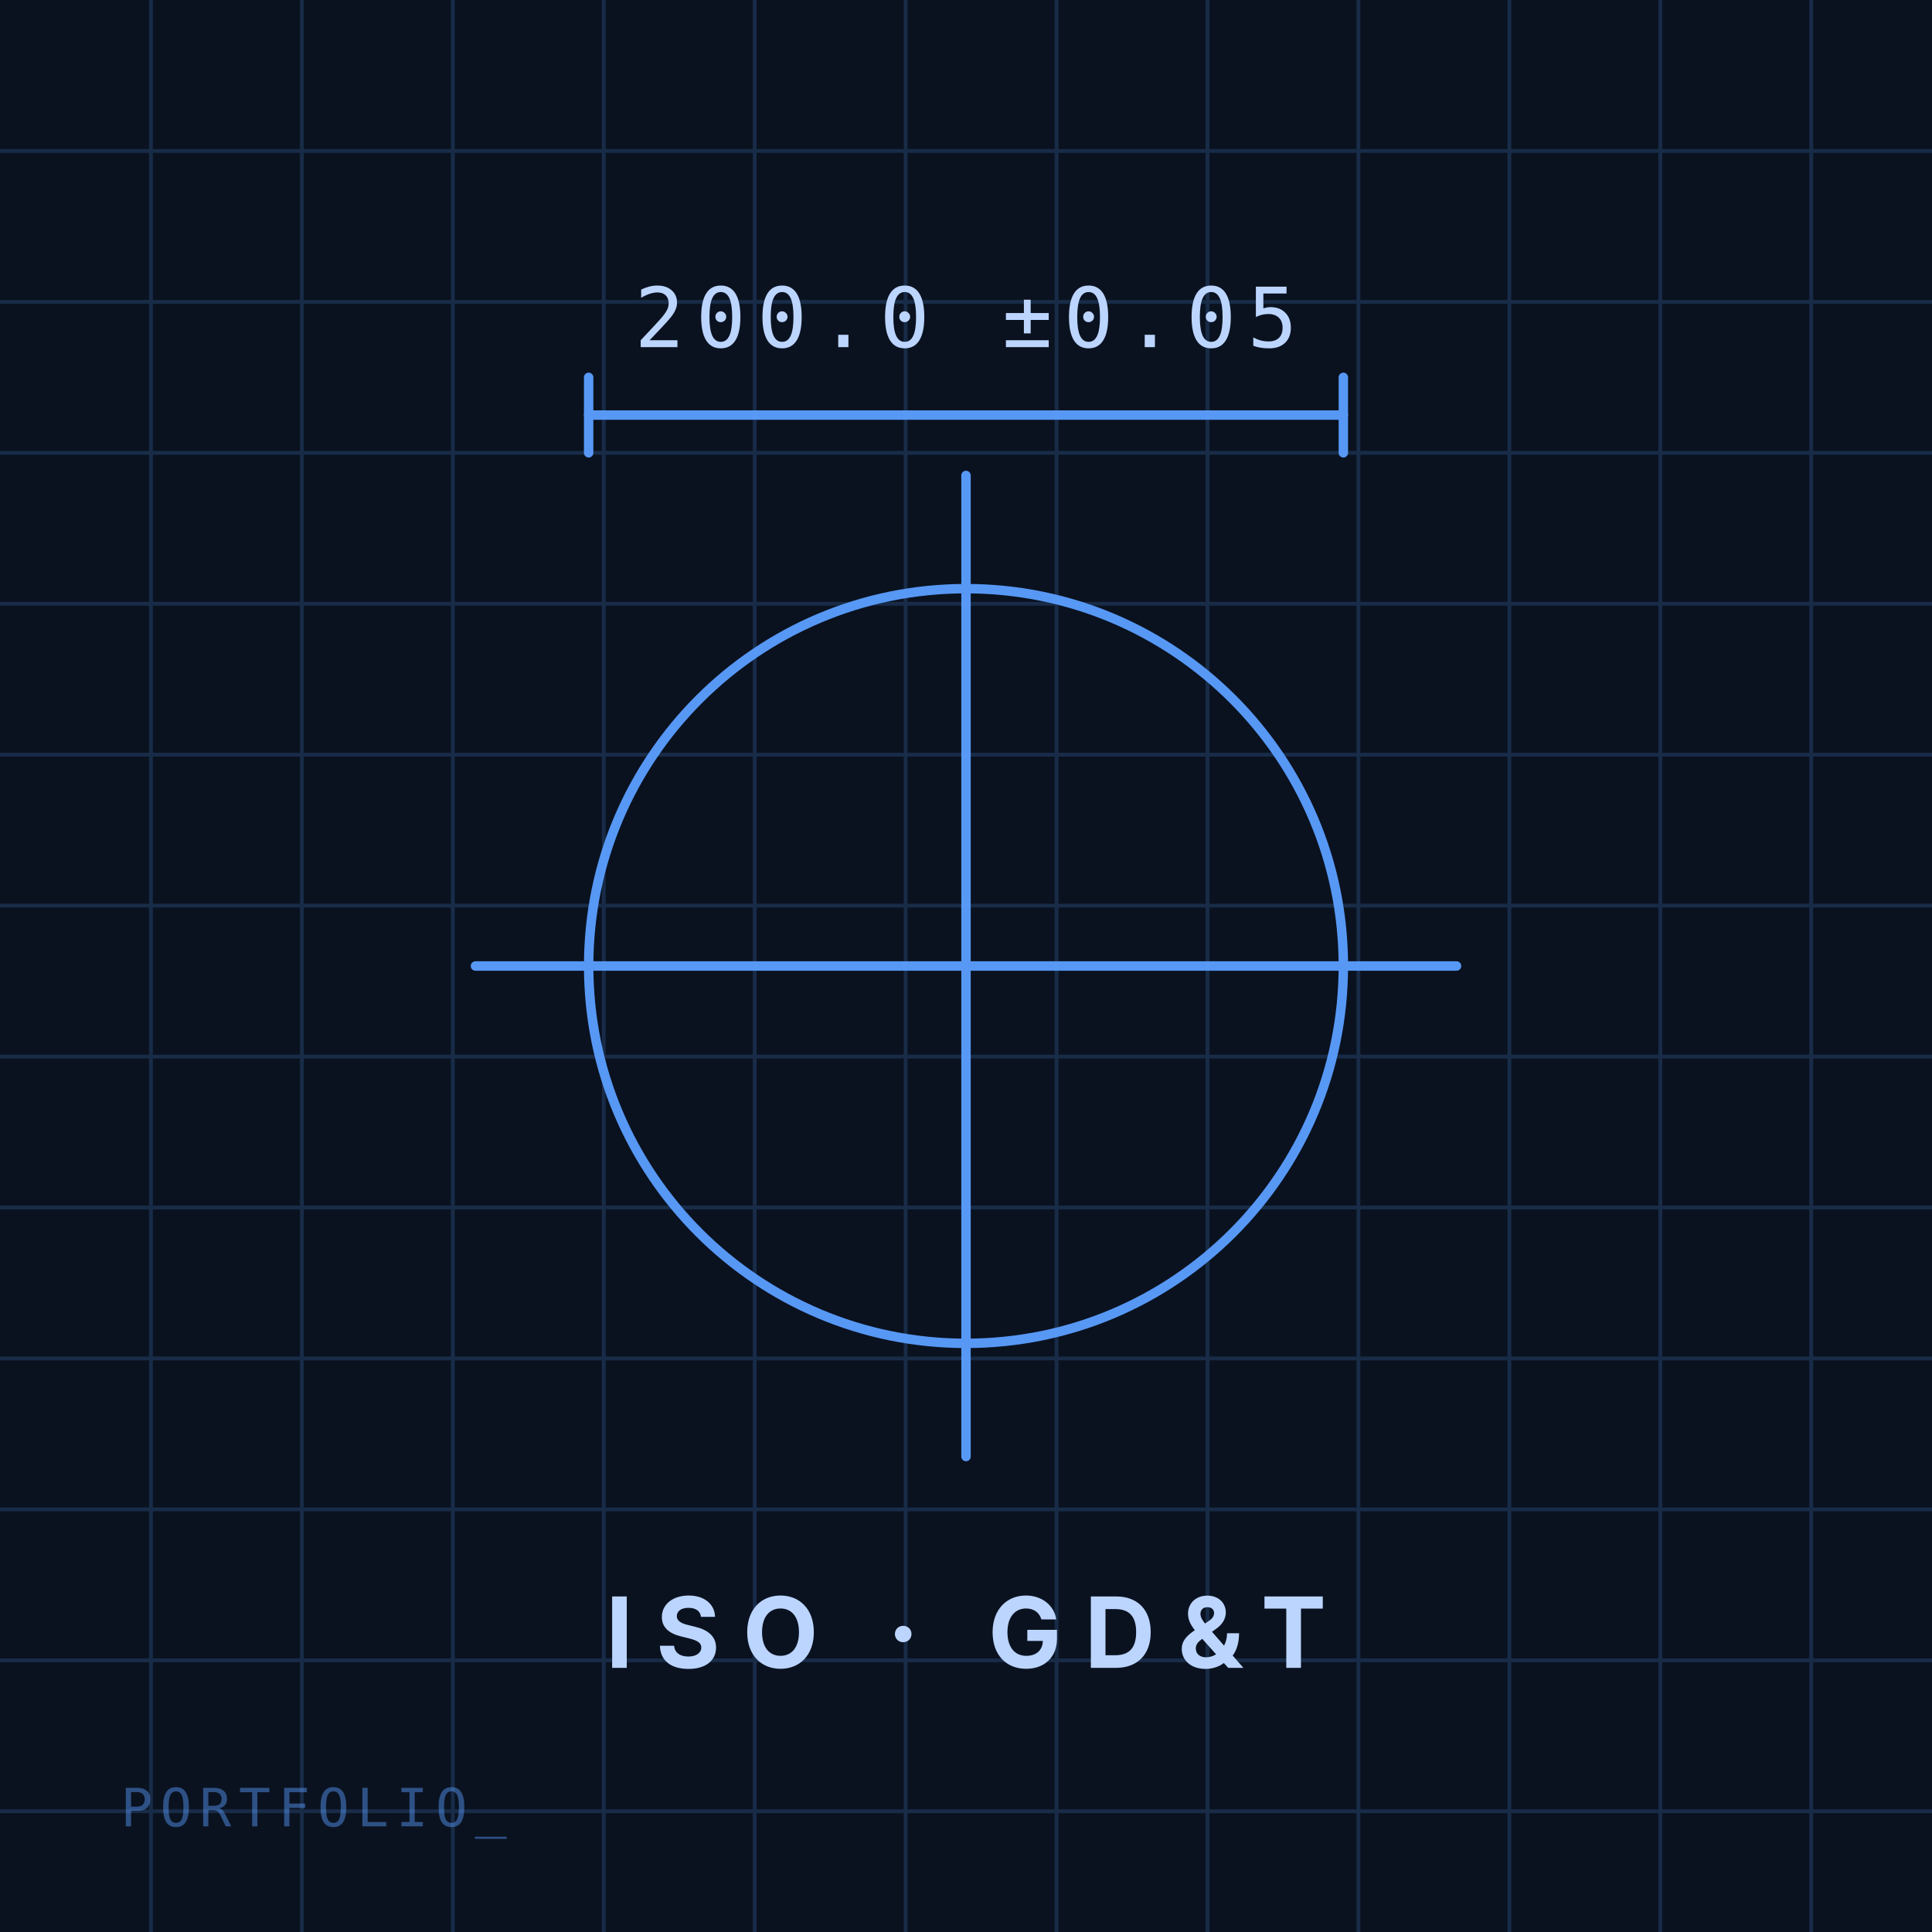
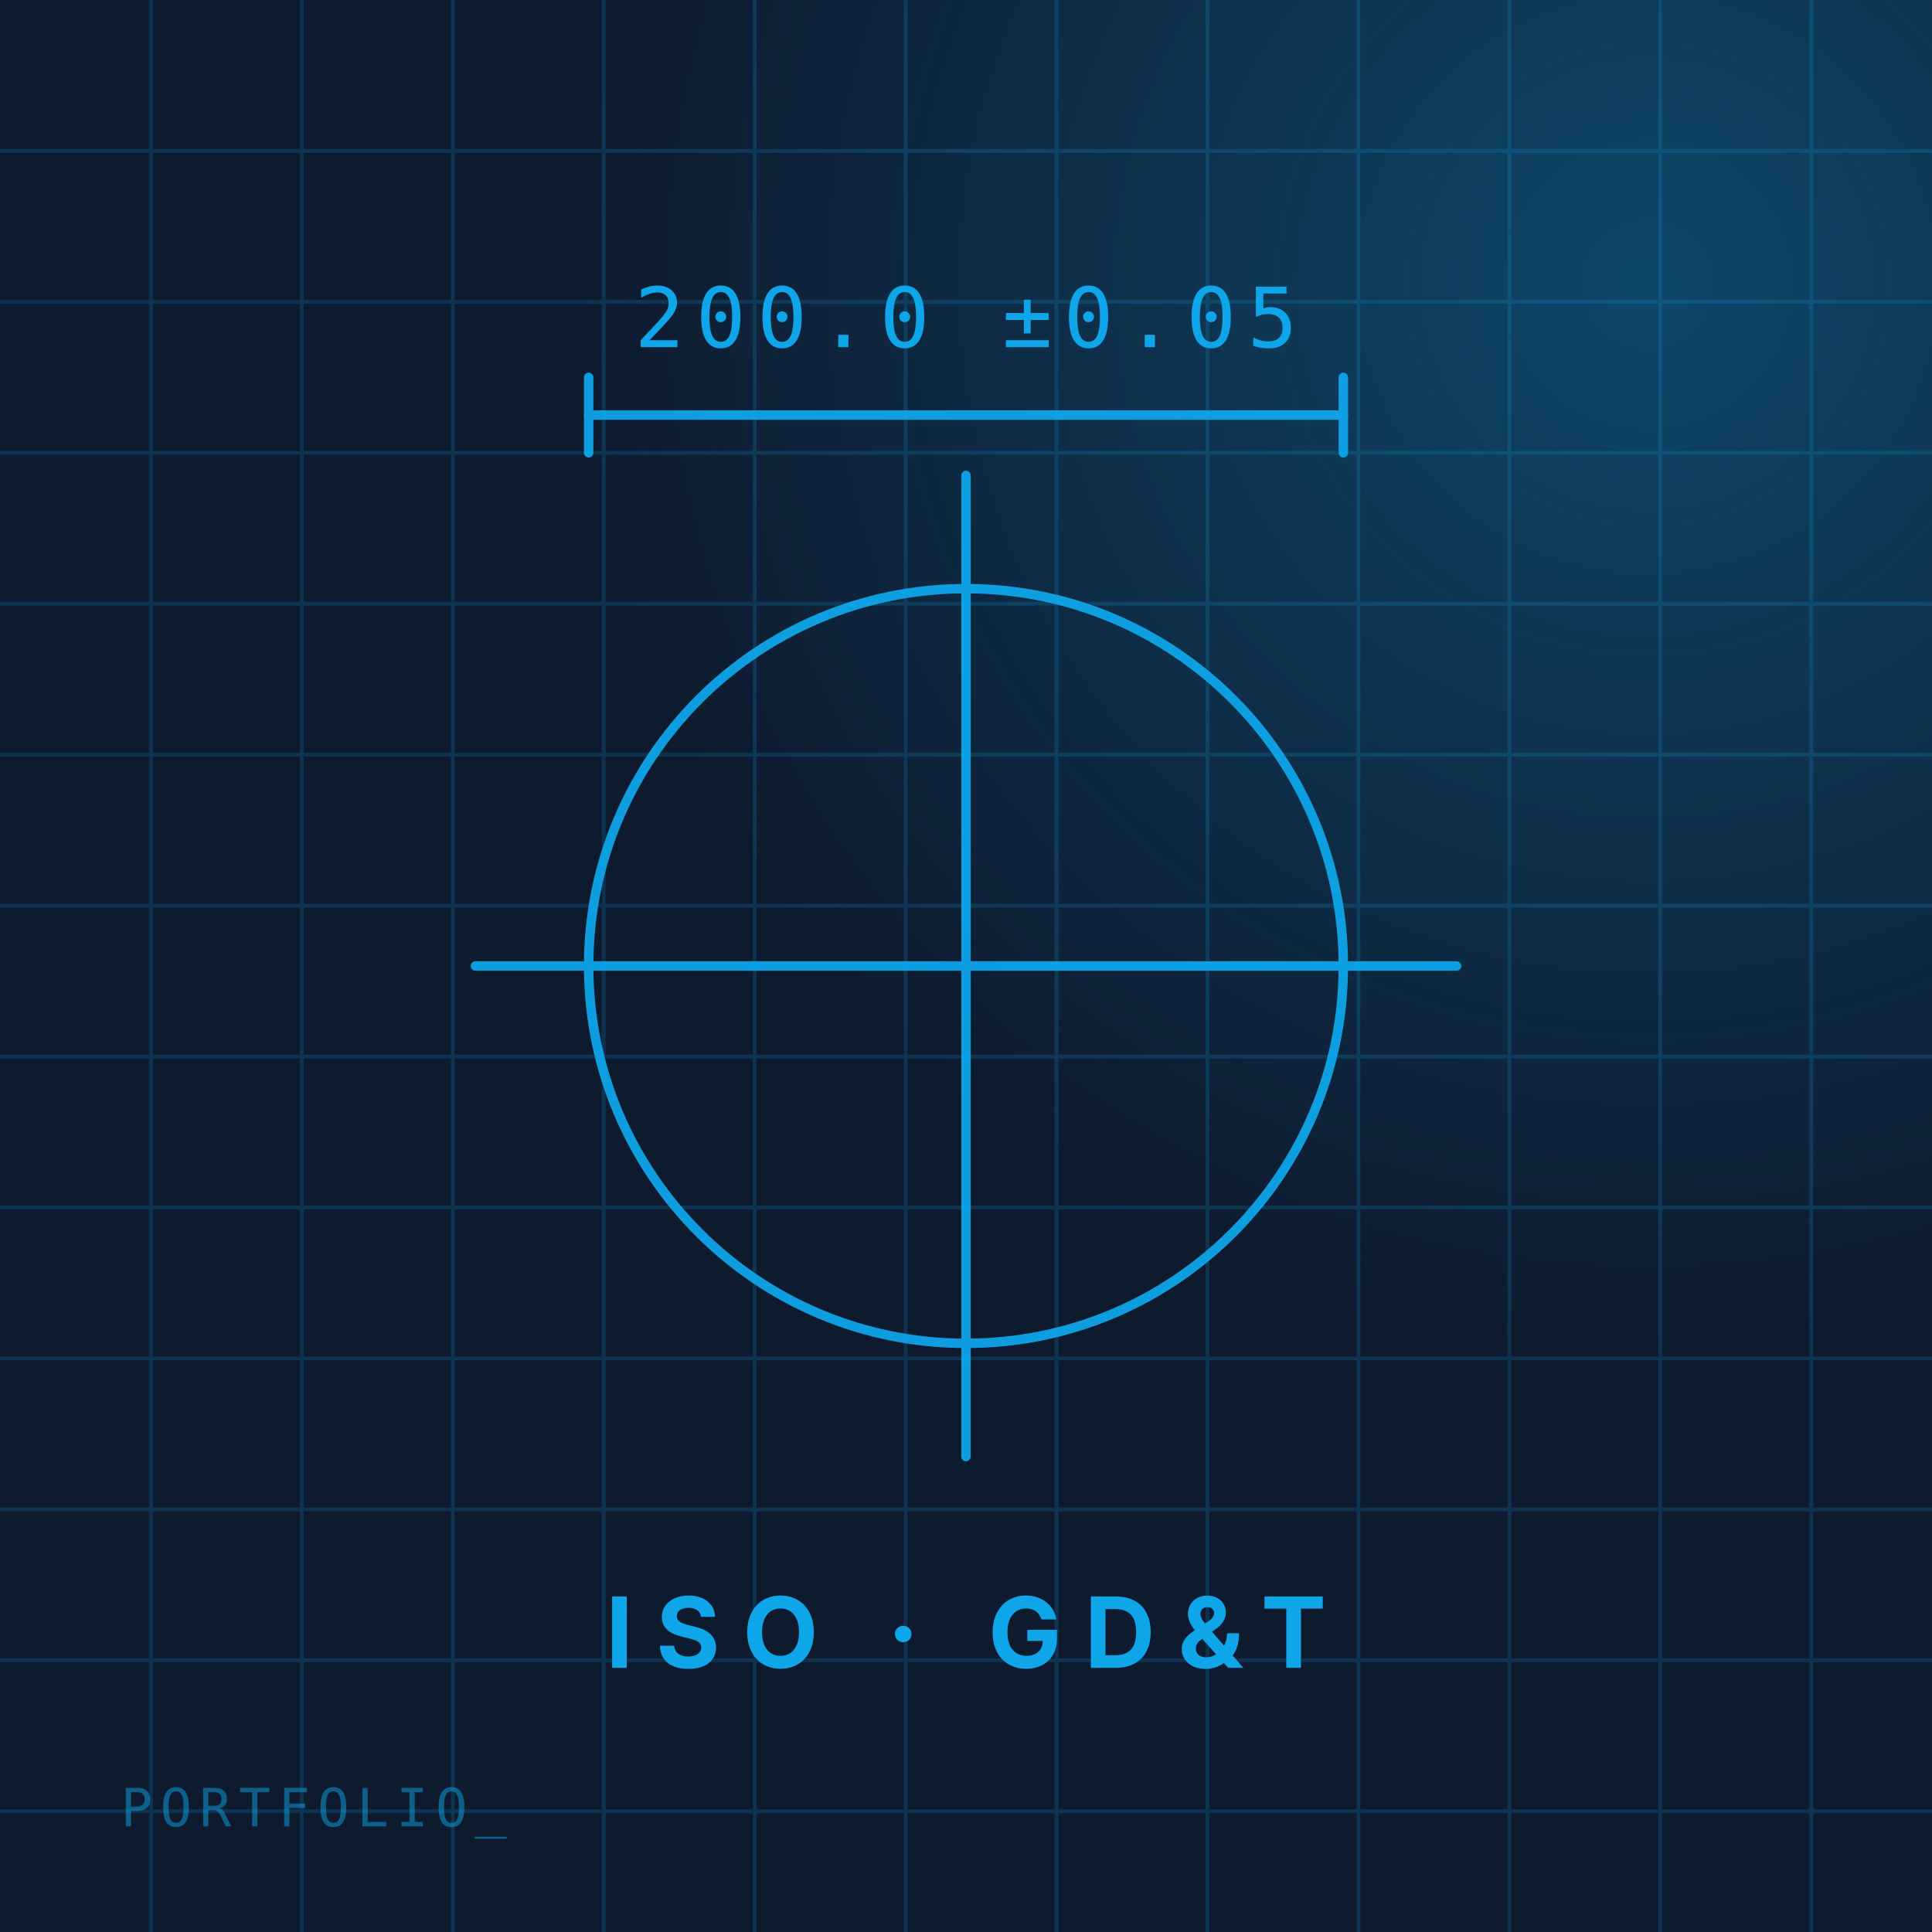
<svg xmlns="http://www.w3.org/2000/svg" viewBox="0 0 512 512" width="512" height="512">
-   <rect width="512" height="512" fill="#0a1220" />
-   <g stroke="#5b9eff" stroke-width="1" opacity="0.18">
+   <defs>
+     <radialGradient id="g-0ea5e9" cx="0.85" cy="0.15" r="0.55">
+       <stop offset="0" stop-color="#0ea5e9" stop-opacity="0.32" />
+       <stop offset="1" stop-color="#0ea5e9" stop-opacity="0" />
+     </radialGradient>
+   </defs>
+   <rect width="512" height="512" fill="#0e1a2e" />
+   <rect width="512" height="512" fill="url(#g-0ea5e9)" />
+   <g stroke="#0ea5e9" stroke-width="1" opacity="0.18">
    <path d="M 40 0 L 40 512" />
    <path d="M 0 40 L 512 40" />
    <path d="M 80 0 L 80 512" />
    <path d="M 0 80 L 512 80" />
    <path d="M 120 0 L 120 512" />
    <path d="M 0 120 L 512 120" />
    <path d="M 160 0 L 160 512" />
    <path d="M 0 160 L 512 160" />
    <path d="M 200 0 L 200 512" />
    <path d="M 0 200 L 512 200" />
    <path d="M 240 0 L 240 512" />
    <path d="M 0 240 L 512 240" />
    <path d="M 280 0 L 280 512" />
    <path d="M 0 280 L 512 280" />
    <path d="M 320 0 L 320 512" />
    <path d="M 0 320 L 512 320" />
    <path d="M 360 0 L 360 512" />
    <path d="M 0 360 L 512 360" />
    <path d="M 400 0 L 400 512" />
    <path d="M 0 400 L 512 400" />
    <path d="M 440 0 L 440 512" />
    <path d="M 0 440 L 512 440" />
    <path d="M 480 0 L 480 512" />
    <path d="M 0 480 L 512 480" />
  </g>
-   <g stroke="#5b9eff" stroke-width="2.5" fill="none" stroke-linecap="round" opacity="0.95">
+   <g stroke="#0ea5e9" stroke-width="2.5" fill="none" stroke-linecap="round" opacity="0.95">
    <circle cx="256" cy="256" r="100" />
    <path d="M 126 256 L 386 256" />
    <path d="M 256 126 L 256 386" />
    <path d="M 156 110 L 356 110" />
    <path d="M 156 100 L 156 120" />
    <path d="M 356 100 L 356 120" />
  </g>
-   <text x="256" y="92" text-anchor="middle" font-family="JetBrains Mono, monospace" font-size="22" letter-spacing="3" fill="#bcd5ff">200.0 ±0.05</text>
-   <text x="256" y="442" text-anchor="middle" font-family="Inter, system-ui, sans-serif" font-size="26" font-weight="700" letter-spacing="6" fill="#bcd5ff">ISO · GD&amp;T</text>
-   <text x="32" y="484" font-family="JetBrains Mono, ui-monospace, monospace" font-size="14" letter-spacing="2" fill="#5b9eff" opacity="0.45">PORTFOLIO_</text>
+   <text x="256" y="92" text-anchor="middle" font-family="JetBrains Mono, monospace" font-size="22" letter-spacing="3" fill="#0ea5e9">200.0 ±0.05</text>
+   <text x="256" y="442" text-anchor="middle" font-family="Inter, system-ui, sans-serif" font-size="26" font-weight="700" letter-spacing="6" fill="#0ea5e9">ISO · GD&amp;T</text>
+   <text x="32" y="484" font-family="JetBrains Mono, ui-monospace, monospace" font-size="14" letter-spacing="2" fill="#0ea5e9" opacity="0.5">PORTFOLIO_</text>
</svg>
